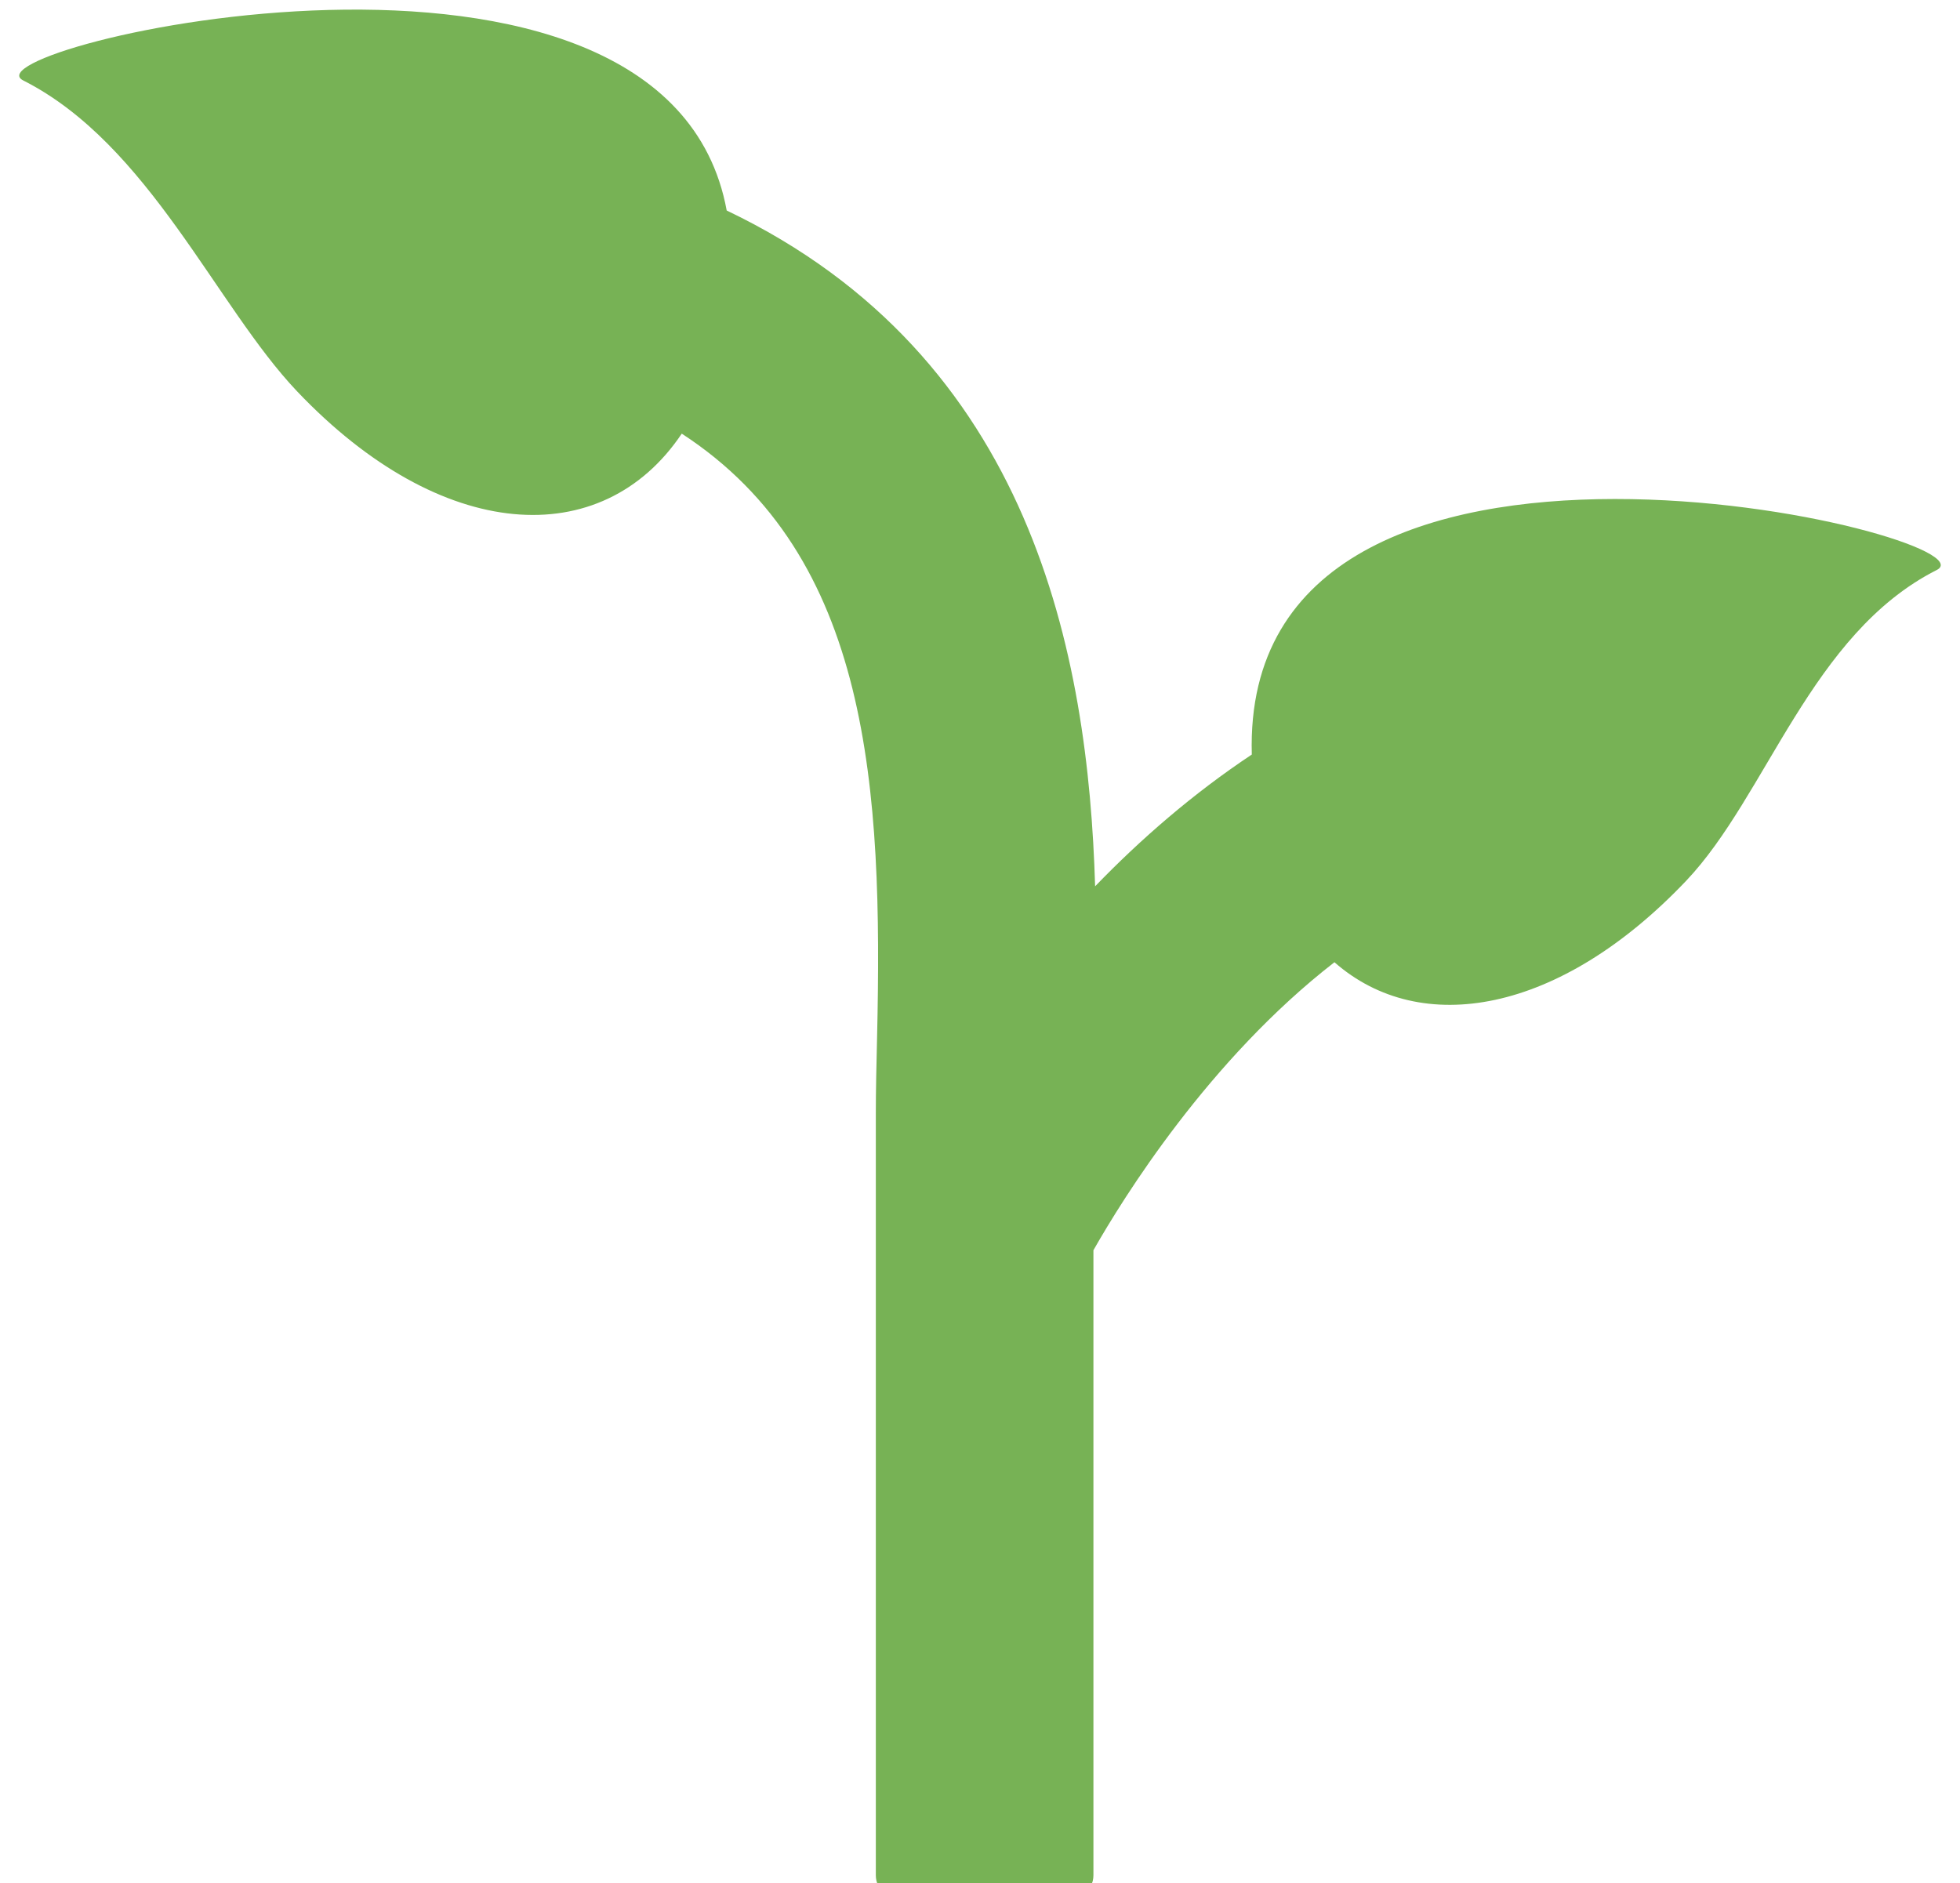
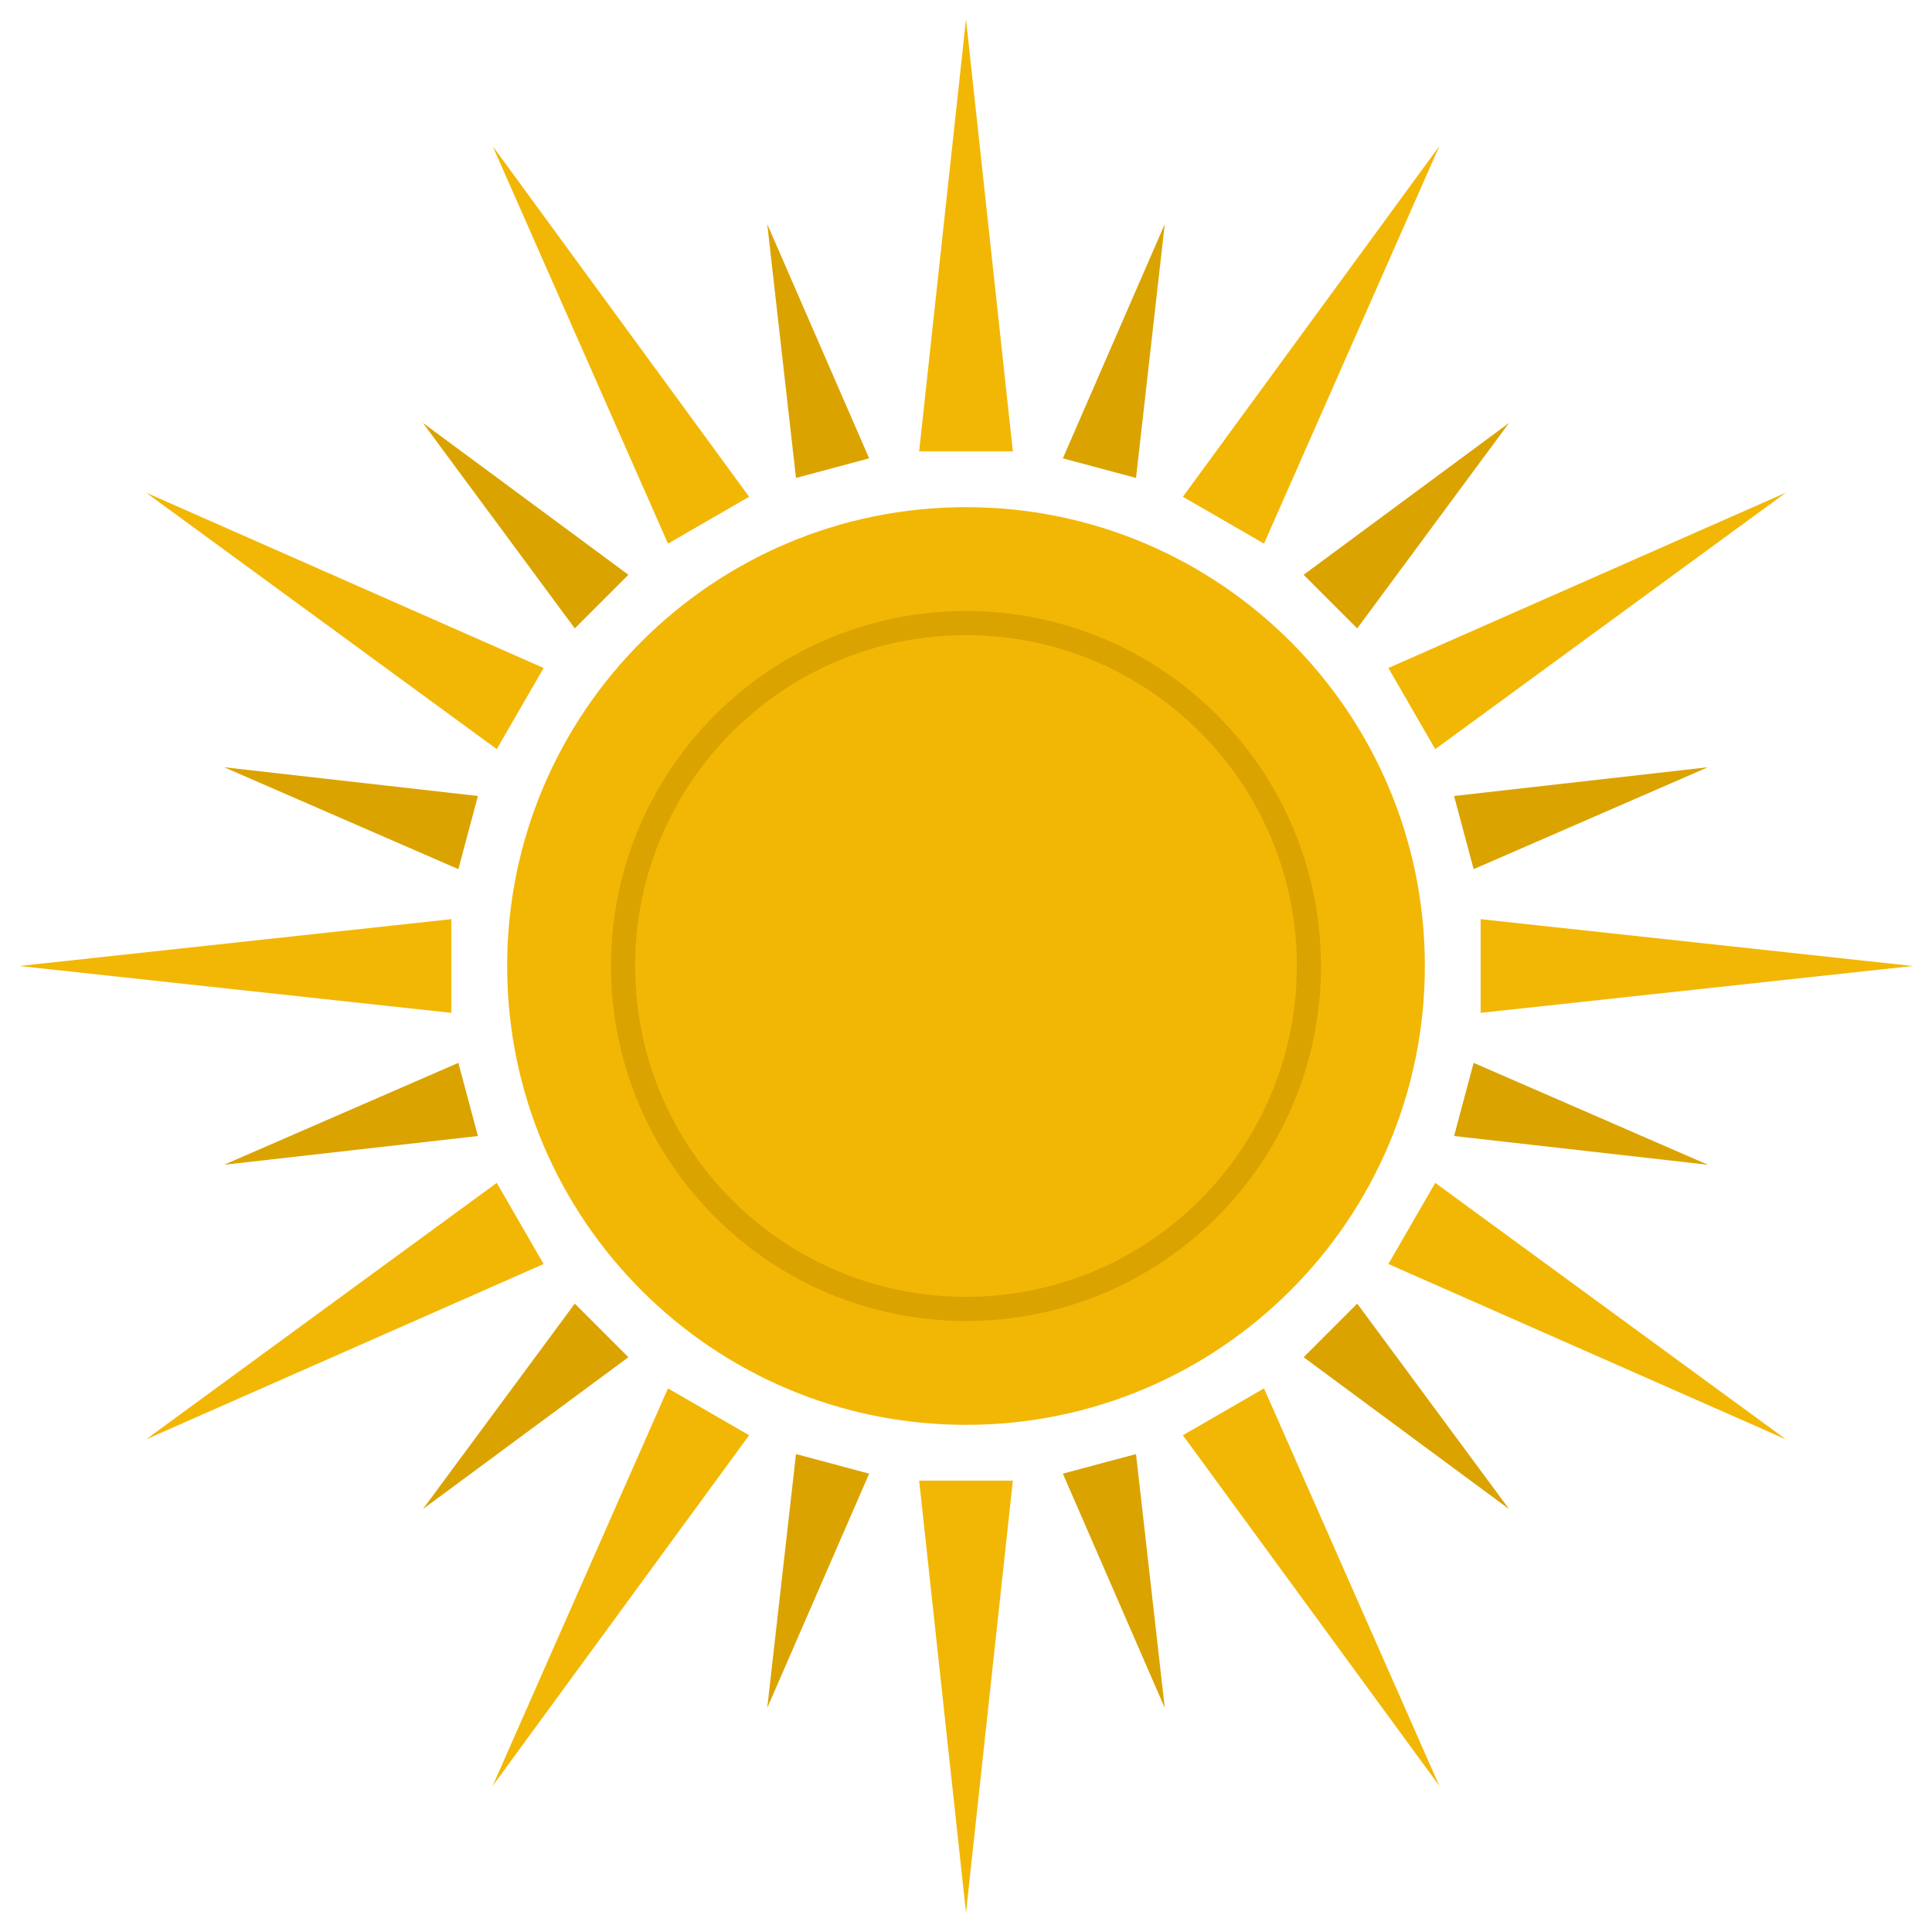
- <svg xmlns="http://www.w3.org/2000/svg" height="392" width="408" viewBox="0 0 408 392">
-   <path d="M300.579 259.082c-12.254 8.143-23.182 17.656-32.616 27.429-1.438-48.074-12.99-110.247-76.691-140.688-12.604-68.571-159.589-33.736-146.44-27.077 26.205 13.25 40.146 46.975 57.008 64.72 30.045 31.62 63.453 33.567 80.078 8.811 39.274 25.526 41.856 73.94 40.656 125.694-.136 5.72-.26 11.042-.26 15.877v158.547c0 12.503 45.298 12.503 45.298 0V362.274c6.138-10.804 24.032-39.694 50.17-59.954 17.96 15.776 46.906 10.736 73.191-16.93 16.863-17.746 25.968-51.46 52.173-64.721 13.828-7-144.968-45.232-142.567 38.413z" fill="#77b255" fill-rule="evenodd" transform="translate(-40 -102)" />
+ <svg xmlns="http://www.w3.org/2000/svg" viewBox="0 0 800 800" width="800" height="800">
+   <g fill="#f2b705">
+     <polygon points="380.6,186.9 400.0,8.0 419.4,186.9" />
+     <polygon points="489.8,205.7 596.0,60.5 523.4,225.1" />
+     <polygon points="574.9,276.6 739.5,204.0 594.3,310.2" />
+     <polygon points="613.1,380.6 792.0,400.0 613.1,419.4" />
+     <polygon points="594.3,489.8 739.5,596.0 574.9,523.4" />
+     <polygon points="523.4,574.9 596.0,739.5 489.8,594.3" />
+     <polygon points="419.4,613.1 400.0,792.0 380.6,613.1" />
+     <polygon points="310.2,594.3 204.0,739.5 276.6,574.9" />
+     <polygon points="225.1,523.4 60.5,596.0 205.7,489.8" />
+     <polygon points="186.9,419.4 8.0,400.0 186.9,380.6" />
+     <polygon points="205.7,310.2 60.5,204.0 225.1,276.6" />
+     <polygon points="276.6,225.1 204.0,60.5 310.2,205.7" />
+   </g>
+   <g fill="#dba300">
+     <polygon points="440.1,189.8 482.3,92.8 470.4,197.9" />
+     <polygon points="539.8,238.0 624.9,175.1 562.0,260.2" />
+     <polygon points="602.1,329.6 707.2,317.7 610.2,359.9" />
+     <polygon points="610.2,440.1 707.2,482.3 602.1,470.4" />
+     <polygon points="562.0,539.8 624.9,624.9 539.8,562.0" />
+     <polygon points="470.4,602.1 482.3,707.2 440.1,610.2" />
+     <polygon points="359.9,610.2 317.7,707.2 329.6,602.1" />
+     <polygon points="260.2,562.0 175.1,624.9 238.0,539.8" />
+     <polygon points="197.9,470.4 92.8,482.3 189.8,440.1" />
+     <polygon points="189.8,359.9 92.8,317.7 197.9,329.6" />
+     <polygon points="238.0,260.2 175.1,175.1 260.2,238.0" />
+     <polygon points="329.6,197.9 317.7,92.8 359.9,189.8" />
+   </g>
+   <circle cx="400" cy="400" r="190" fill="#f2b705" />
+   <circle cx="400" cy="400" r="142" fill="none" stroke="#dba300" stroke-width="10" />
</svg>
